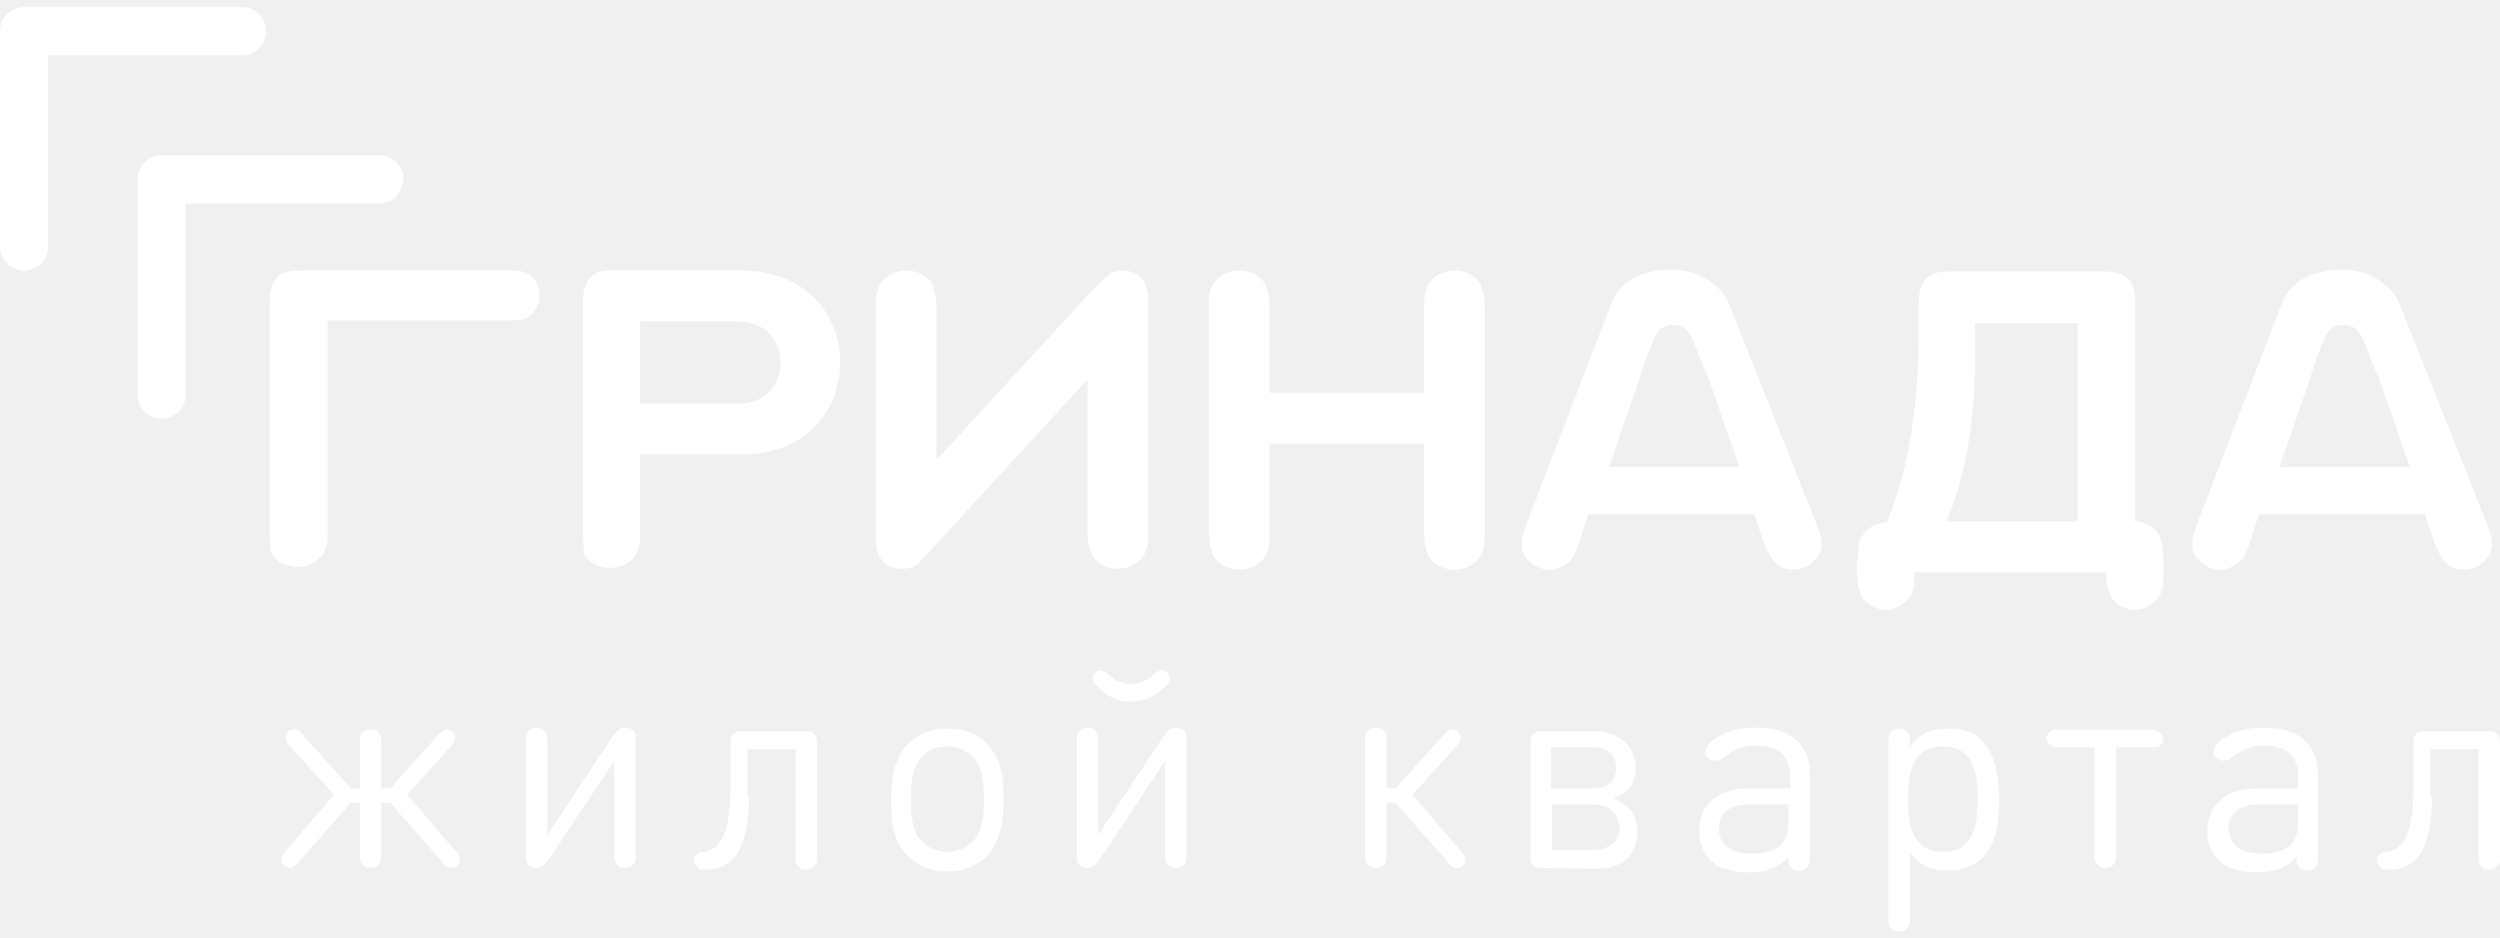
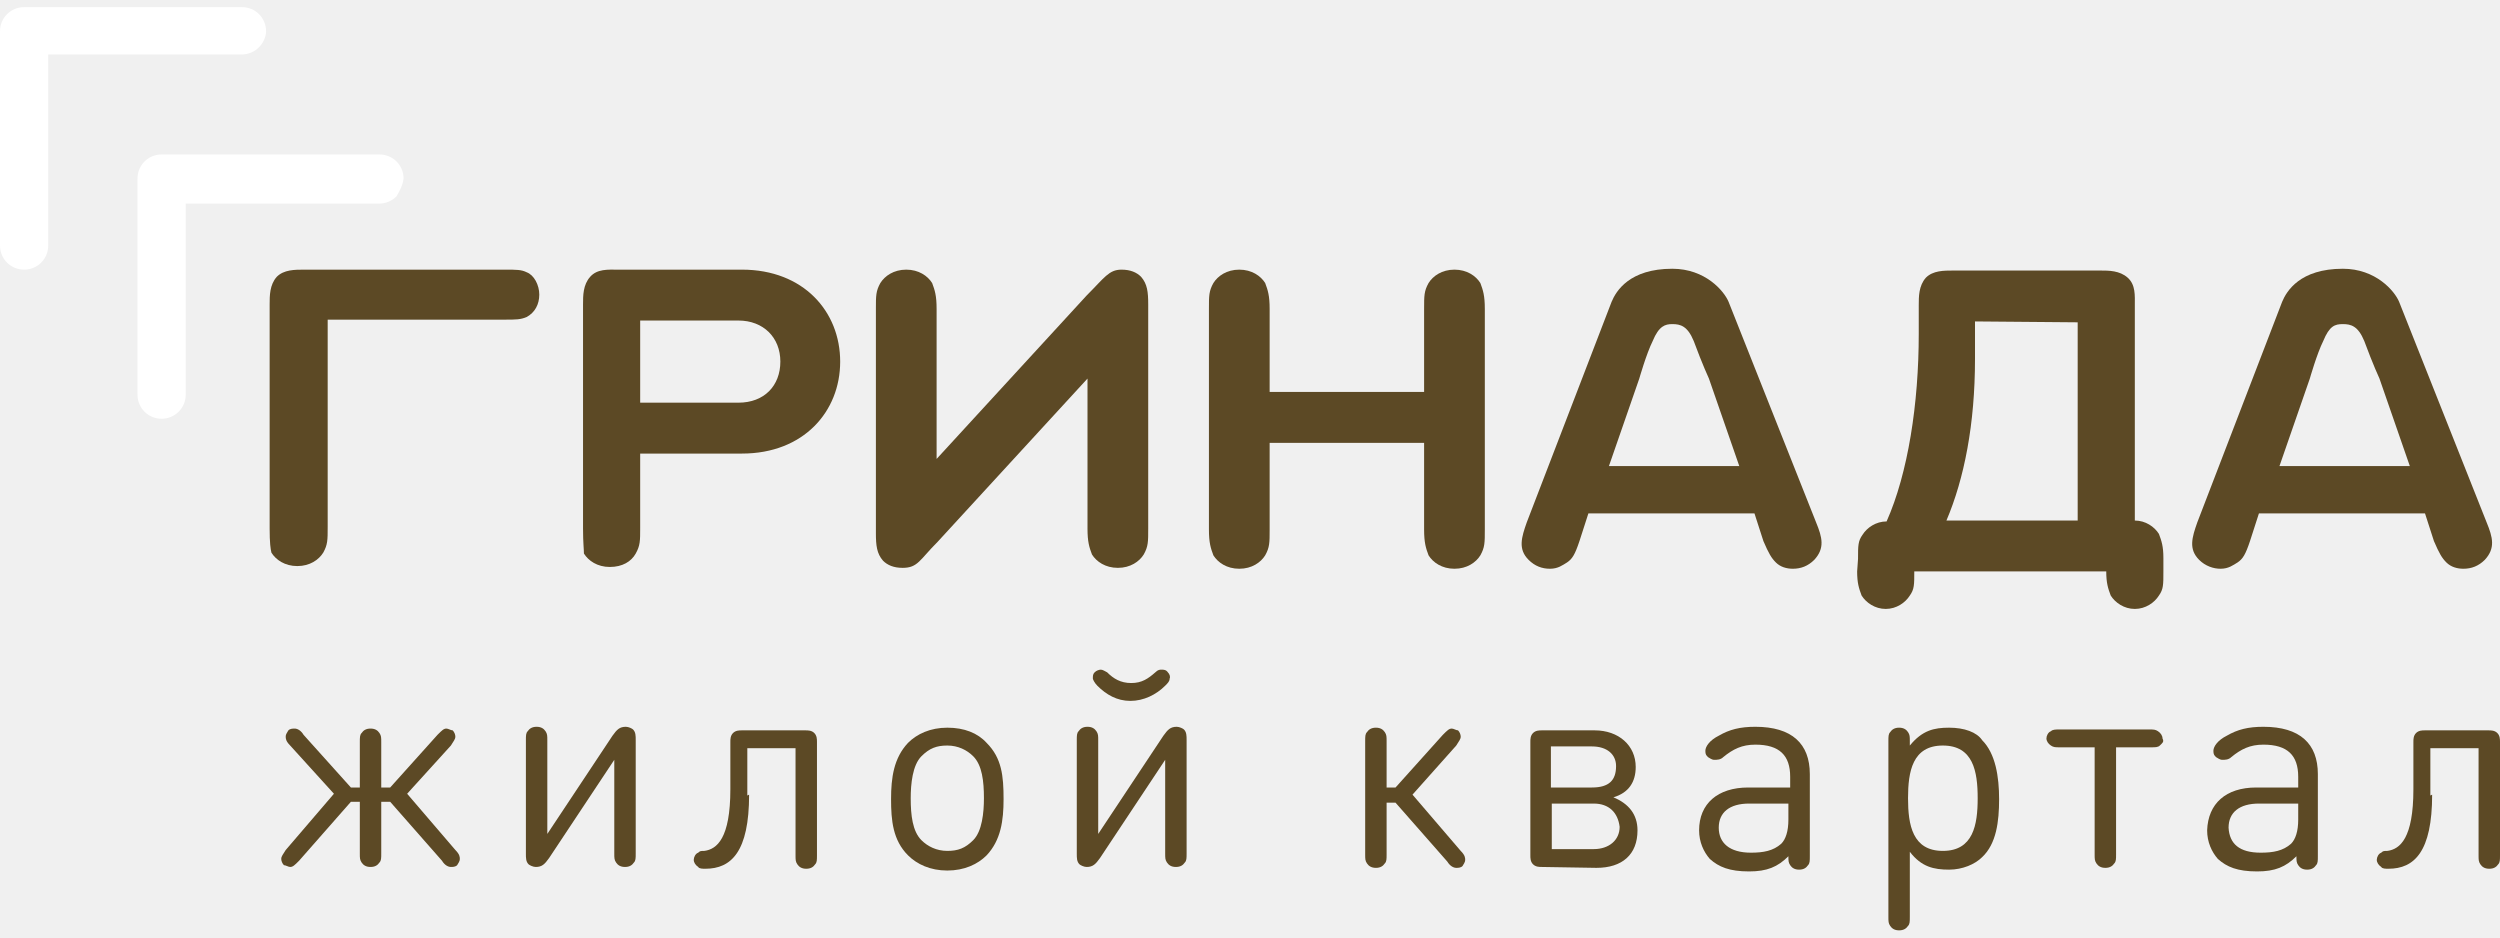
- <svg xmlns="http://www.w3.org/2000/svg" version="1.1" id="Layer_1" x="0px" y="0px" viewBox="-1252.5 510.9 280 105" style="enable-background:new -1252.5 510.9 280 105;" xml:space="preserve">
+ <svg xmlns="http://www.w3.org/2000/svg" version="1.1" id="Layer_1" x="0px" y="0px" viewBox="-149 73 280 105" style="enable-background:new -149 73 280 105;" xml:space="preserve">
  <style type="text/css">
	.st0{fill:#FFFFFF;}
+ 	.st1{fill:#5C4925;}
</style>
  <g>
    <g id="XMLID_1_">
      <g id="XMLID_11_">
-         <path id="XMLID_12_" class="st0" d="M-1208.1,532.9c-0.5,0.5-1.2,0.8-1.9,0.8h-21.7v21.4c0,1.5-1.2,2.7-2.7,2.7     c-1.5,0-2.7-1.2-2.7-2.7V531c0-1.5,1.2-2.7,2.7-2.7h24.4c1.5,0,2.7,1.2,2.7,2.7C-1207.4,531.7-1207.8,532.4-1208.1,532.9z" />
+         <path id="XMLID_12_" class="st0" d="M-104.6,95c-0.5,0.5-1.2,0.8-1.9,0.8h-21.7v21.4c0,1.5-1.2,2.7-2.7,2.7s-2.7-1.2-2.7-2.7V93     c0-1.5,1.2-2.7,2.7-2.7h24.4c1.5,0,2.7,1.2,2.7,2.7C-103.9,93.8-104.3,94.5-104.6,95z" />
      </g>
      <g id="XMLID_9_">
-         <path id="XMLID_10_" class="st0" d="M-1223.5,516.3c-0.5,0.5-1.2,0.8-1.9,0.8h-21.7v21.4c0,1.5-1.2,2.7-2.7,2.7     c-1.5,0-2.7-1.2-2.7-2.7v-24.1c0-1.5,1.2-2.7,2.7-2.7h24.4c1.5,0,2.7,1.2,2.7,2.7C-1222.7,515.1-1223,515.8-1223.5,516.3z" />
+         <path id="XMLID_10_" class="st0" d="M-120,78.3c-0.5,0.5-1.2,0.8-1.9,0.8h-21.7v21.4c0,1.5-1.2,2.7-2.7,2.7s-2.7-1.2-2.7-2.7     V76.5c0-1.5,1.2-2.7,2.7-2.7h24.4c1.5,0,2.7,1.2,2.7,2.7C-119.2,77.1-119.5,77.8-120,78.3z" />
      </g>
-       <path id="XMLID_8_" class="st0" d="M-1222.3,570.2v-25.1c0-1,0-2.2,0.8-3.1c0.8-0.8,2-0.8,3.1-0.8h22.4c1.4,0,1.9,0,2.5,0.3    c0.8,0.3,1.4,1.4,1.4,2.5s-0.5,2-1.4,2.5c-0.7,0.3-1.2,0.3-2.5,0.3h-19.8v23.2c0,1.5,0,2-0.5,2.9c-0.5,0.8-1.5,1.5-2.9,1.5    c-1.4,0-2.4-0.7-2.9-1.5C-1222.2,572.4-1222.3,571.7-1222.3,570.2z" />
-       <path id="XMLID_7_" class="st0" d="M-1187.2,570.2v-25.1c0-1,0-2.2,0.8-3.1s2-0.8,3.1-0.8h13.9c6.9,0,11,4.7,11,10.3    c0,5.6-4.1,10.3-11,10.3h-11.4v8.3c0,1.5,0,2-0.5,2.9s-1.5,1.5-2.9,1.5s-2.4-0.7-2.9-1.5C-1187.1,572.4-1187.2,571.7-1187.2,570.2    z M-1169.8,556.1c2.9,0,4.7-1.9,4.7-4.6c0-2.7-1.9-4.6-4.7-4.6h-11v9.2H-1169.8z" />
-       <path id="XMLID_6_" class="st0" d="M-1130.8,544.1c2-2,2.5-2.9,3.9-2.9c1,0,1.7,0.3,2.2,0.8c0.7,0.8,0.8,1.7,0.8,3.1v25.1    c0,1.5,0,2-0.5,2.9c-0.5,0.8-1.5,1.5-2.9,1.5c-1.4,0-2.4-0.7-2.9-1.5c-0.3-0.8-0.5-1.4-0.5-2.9v-16.8l-16.8,18.3    c-2,2-2.2,2.9-3.9,2.9c-1,0-1.7-0.3-2.2-0.8c-0.7-0.8-0.8-1.7-0.8-3.1v-25.1c0-1.5,0-2,0.5-2.9c0.5-0.8,1.5-1.5,2.9-1.5    c1.4,0,2.4,0.7,2.9,1.5c0.3,0.8,0.5,1.4,0.5,2.9v16.8L-1130.8,544.1z" />
-       <path id="XMLID_5_" class="st0" d="M-1110.3,570.3c0,1.5,0,2-0.5,2.9c-0.5,0.8-1.5,1.5-2.9,1.5s-2.4-0.7-2.9-1.5    c-0.3-0.8-0.5-1.4-0.5-2.9v-24.7c0-1.5,0-2,0.5-2.9c0.5-0.8,1.5-1.5,2.9-1.5s2.4,0.7,2.9,1.5c0.3,0.8,0.5,1.4,0.5,2.9v9.3h17.3    v-9.3c0-1.5,0-2,0.5-2.9c0.5-0.8,1.5-1.5,2.9-1.5c1.4,0,2.4,0.7,2.9,1.5c0.3,0.8,0.5,1.4,0.5,2.9v24.7c0,1.5,0,2-0.5,2.9    c-0.5,0.8-1.5,1.5-2.9,1.5c-1.4,0-2.4-0.7-2.9-1.5c-0.3-0.8-0.5-1.4-0.5-2.9v-9.7h-17.3V570.3z" />
-       <path id="XMLID_4_" class="st0" d="M-1044.4,573.6c0-1.5,0-2,0.5-2.7c0.5-0.8,1.5-1.5,2.7-1.5c2.4-5.4,3.6-13.2,3.6-21v-3.2    c0-1,0-2.2,0.8-3.1c0.8-0.8,2-0.8,3.1-0.8h16.4c1,0,2.2,0,3.1,0.8s0.8,2,0.8,3.1v24.1c1.2,0,2.2,0.7,2.7,1.5    c0.3,0.8,0.5,1.4,0.5,2.7v1.5c0,1.5,0,2-0.5,2.7c-0.5,0.8-1.5,1.5-2.7,1.5c-1.2,0-2.2-0.7-2.7-1.5c-0.3-0.8-0.5-1.4-0.5-2.7l0,0    h-21.5l0,0c0,1.5,0,2-0.5,2.7c-0.5,0.8-1.5,1.5-2.7,1.5s-2.2-0.7-2.7-1.5c-0.3-0.8-0.5-1.4-0.5-2.7v-1.4H-1044.4z M-1031.3,547    v4.2c0,7.3-1.2,13.4-3.2,18.1h14.7v-22.2h-11.5V547z" />
-       <path id="XMLID_3_" class="st0" d="M-1049.1,569.5c0.7,1.7,1,2.9-0.2,4.2c-0.7,0.7-1.5,1-2.4,1c-0.7,0-1.4-0.2-1.9-0.7    c-0.5-0.5-0.8-1-1.4-2.4l-1-3.1h-18.6l-1,3.1c-0.5,1.5-0.8,2-1.4,2.4c-0.5,0.3-1,0.7-1.9,0.7s-1.7-0.3-2.4-1    c-1.2-1.2-0.8-2.5-0.2-4.2l9.5-24.7c0.5-1.2,2-3.7,6.8-3.7c3.7,0,5.8,2.5,6.3,3.7L-1049.1,569.5z M-1072.3,563.2h14.6l-3.4-9.8    c0,0-0.7-1.5-1.7-4.2c-0.7-1.7-1.5-1.9-2.4-1.9c-0.8,0-1.5,0.2-2.2,1.9c-0.7,1.4-1.5,4.2-1.5,4.2L-1072.3,563.2z" />
-       <path id="XMLID_2_" class="st0" d="M-974,569.5c0.7,1.7,1,2.9-0.2,4.2c-0.7,0.7-1.5,1-2.4,1c-0.7,0-1.4-0.2-1.9-0.7    c-0.5-0.5-0.8-1-1.4-2.4l-1-3.1h-18.6l-1,3.1c-0.5,1.5-0.8,2-1.4,2.4c-0.5,0.3-1,0.7-1.9,0.7c-0.8,0-1.7-0.3-2.4-1    c-1.2-1.2-0.8-2.5-0.2-4.2l9.5-24.7c0.5-1.2,2-3.7,6.8-3.7c3.7,0,5.8,2.5,6.3,3.7L-974,569.5z M-997.2,563.2h14.6l-3.4-9.8    c0,0-0.7-1.5-1.7-4.2c-0.7-1.7-1.5-1.9-2.4-1.9s-1.5,0.2-2.2,1.9c-0.7,1.4-1.5,4.2-1.5,4.2L-997.2,563.2z" />
+       <path id="XMLID_8_" class="st1" d="M-118.8,132.2v-25.1c0-1,0-2.2,0.8-3.1c0.8-0.8,2-0.8,3.1-0.8h22.4c1.4,0,1.9,0,2.5,0.3    c0.8,0.3,1.4,1.4,1.4,2.5s-0.5,2-1.4,2.5c-0.7,0.3-1.2,0.3-2.5,0.3h-19.8v23.2c0,1.5,0,2-0.5,2.9c-0.5,0.8-1.5,1.5-2.9,1.5    s-2.4-0.7-2.9-1.5C-118.7,134.5-118.8,133.8-118.8,132.2z" />
+       <path id="XMLID_7_" class="st1" d="M-83.7,132.2v-25.1c0-1,0-2.2,0.8-3.1s2-0.8,3.1-0.8h13.9c6.9,0,11,4.7,11,10.3    s-4.1,10.3-11,10.3h-11.4v8.3c0,1.5,0,2-0.5,2.9s-1.5,1.5-2.9,1.5s-2.4-0.7-2.9-1.5C-83.6,134.5-83.7,133.8-83.7,132.2z     M-66.3,118.1c2.9,0,4.7-1.9,4.7-4.6c0-2.7-1.9-4.6-4.7-4.6h-11v9.2L-66.3,118.1L-66.3,118.1z" />
+       <path id="XMLID_6_" class="st1" d="M-27.3,106.1c2-2,2.5-2.9,3.9-2.9c1,0,1.7,0.3,2.2,0.8c0.7,0.8,0.8,1.7,0.8,3.1v25.1    c0,1.5,0,2-0.5,2.9c-0.5,0.8-1.5,1.5-2.9,1.5s-2.4-0.7-2.9-1.5c-0.3-0.8-0.5-1.4-0.5-2.9v-16.8L-44,133.7c-2,2-2.2,2.9-3.9,2.9    c-1,0-1.7-0.3-2.2-0.8c-0.7-0.8-0.8-1.7-0.8-3.1v-25.1c0-1.5,0-2,0.5-2.9c0.5-0.8,1.5-1.5,2.9-1.5s2.4,0.7,2.9,1.5    c0.3,0.8,0.5,1.4,0.5,2.9v16.8L-27.3,106.1z" />
+       <path id="XMLID_5_" class="st1" d="M-6.8,132.3c0,1.5,0,2-0.5,2.9c-0.5,0.8-1.5,1.5-2.9,1.5s-2.4-0.7-2.9-1.5    c-0.3-0.8-0.5-1.4-0.5-2.9v-24.7c0-1.5,0-2,0.5-2.9c0.5-0.8,1.5-1.5,2.9-1.5s2.4,0.7,2.9,1.5c0.3,0.8,0.5,1.4,0.5,2.9v9.3h17.3    v-9.3c0-1.5,0-2,0.5-2.9c0.5-0.8,1.5-1.5,2.9-1.5s2.4,0.7,2.9,1.5c0.3,0.8,0.5,1.4,0.5,2.9v24.7c0,1.5,0,2-0.5,2.9    c-0.5,0.8-1.5,1.5-2.9,1.5s-2.4-0.7-2.9-1.5c-0.3-0.8-0.5-1.4-0.5-2.9v-9.7H-6.8V132.3z" />
+       <path id="XMLID_4_" class="st1" d="M59.1,135.6c0-1.5,0-2,0.5-2.7c0.5-0.8,1.5-1.5,2.7-1.5c2.4-5.4,3.6-13.2,3.6-21v-3.2    c0-1,0-2.2,0.8-3.1c0.8-0.8,2-0.8,3.1-0.8h16.4c1,0,2.2,0,3.1,0.8s0.8,2,0.8,3.1v24.1c1.2,0,2.2,0.7,2.7,1.5    c0.3,0.8,0.5,1.4,0.5,2.7v1.5c0,1.5,0,2-0.5,2.7c-0.5,0.8-1.5,1.5-2.7,1.5s-2.2-0.7-2.7-1.5c-0.3-0.8-0.5-1.4-0.5-2.7l0,0H65.4    l0,0c0,1.5,0,2-0.5,2.7c-0.5,0.8-1.5,1.5-2.7,1.5s-2.2-0.7-2.7-1.5c-0.3-0.8-0.5-1.4-0.5-2.7L59.1,135.6L59.1,135.6L59.1,135.6z     M72.2,109v4.2c0,7.3-1.2,13.4-3.2,18.1h14.7v-22.2L72.2,109L72.2,109z" />
+       <path id="XMLID_3_" class="st1" d="M54.4,131.5c0.7,1.7,1,2.9-0.2,4.2c-0.7,0.7-1.5,1-2.4,1c-0.7,0-1.4-0.2-1.9-0.7    s-0.8-1-1.4-2.4l-1-3.1H28.9l-1,3.1c-0.5,1.5-0.8,2-1.4,2.4c-0.5,0.3-1,0.7-1.9,0.7s-1.7-0.3-2.4-1c-1.2-1.2-0.8-2.5-0.2-4.2    l9.5-24.7c0.5-1.2,2-3.7,6.8-3.7c3.7,0,5.8,2.5,6.3,3.7L54.4,131.5z M31.2,125.2h14.6l-3.4-9.8c0,0-0.7-1.5-1.7-4.2    c-0.7-1.7-1.5-1.9-2.4-1.9c-0.8,0-1.5,0.2-2.2,1.9c-0.7,1.4-1.5,4.2-1.5,4.2L31.2,125.2z" />
+       <path id="XMLID_2_" class="st1" d="M129.5,131.5c0.7,1.7,1,2.9-0.2,4.2c-0.7,0.7-1.5,1-2.4,1c-0.7,0-1.4-0.2-1.9-0.7    s-0.8-1-1.4-2.4l-1-3.1H104l-1,3.1c-0.5,1.5-0.8,2-1.4,2.4c-0.5,0.3-1,0.7-1.9,0.7c-0.8,0-1.7-0.3-2.4-1c-1.2-1.2-0.8-2.5-0.2-4.2    l9.5-24.7c0.5-1.2,2-3.7,6.8-3.7c3.7,0,5.8,2.5,6.3,3.7L129.5,131.5z M106.3,125.2h14.6l-3.4-9.8c0,0-0.7-1.5-1.7-4.2    c-0.7-1.7-1.5-1.9-2.4-1.9s-1.5,0.2-2.2,1.9c-0.7,1.4-1.5,4.2-1.5,4.2L106.3,125.2z" />
    </g>
    <g>
-       <path class="st0" d="M-1212.2,594.1c0-0.5,0-0.8,0.2-1c0.2-0.3,0.5-0.5,1-0.5c0.5,0,0.8,0.2,1,0.5c0.2,0.3,0.2,0.5,0.2,1v5.1h1    l5.3-5.9c0.5-0.5,0.7-0.7,1-0.7c0.2,0,0.5,0.2,0.7,0.2c0.2,0.2,0.3,0.5,0.3,0.7c0,0.3-0.2,0.5-0.5,1l-4.9,5.4l5.4,6.3    c0.5,0.5,0.5,0.8,0.5,1c0,0.3-0.2,0.5-0.3,0.7c-0.2,0.2-0.5,0.2-0.7,0.2c-0.3,0-0.7-0.2-1-0.7l-5.8-6.6h-1v5.8c0,0.5,0,0.8-0.2,1    c-0.2,0.3-0.5,0.5-1,0.5c-0.5,0-0.8-0.2-1-0.5s-0.2-0.5-0.2-1v-5.8h-1l-5.8,6.6c-0.5,0.5-0.7,0.7-1,0.7c-0.2,0-0.5-0.2-0.7-0.2    c-0.2-0.2-0.3-0.5-0.3-0.7c0-0.3,0.2-0.5,0.5-1l5.4-6.3l-4.9-5.4c-0.5-0.5-0.5-0.8-0.5-1c0-0.3,0.2-0.5,0.3-0.7    c0.2-0.2,0.5-0.2,0.7-0.2c0.3,0,0.7,0.2,1,0.7l5.3,5.9h1L-1212.2,594.1L-1212.2,594.1z" />
-       <path class="st0" d="M-1191,607.1c-0.5,0.7-0.8,1-1.5,1c-0.3,0-0.7-0.2-0.8-0.3c-0.3-0.3-0.3-0.7-0.3-1.2v-12.7c0-0.5,0-0.8,0.2-1    c0.2-0.3,0.5-0.5,1-0.5c0.5,0,0.8,0.2,1,0.5c0.2,0.3,0.2,0.5,0.2,1v10.5l7.3-11c0.5-0.7,0.8-1,1.5-1c0.3,0,0.7,0.2,0.8,0.3    c0.3,0.3,0.3,0.7,0.3,1.2v12.7c0,0.5,0,0.8-0.2,1c-0.2,0.3-0.5,0.5-1,0.5c-0.5,0-0.8-0.2-1-0.5c-0.2-0.3-0.2-0.5-0.2-1v-10.5    L-1191,607.1z" />
-       <path class="st0" d="M-1168.6,600c0,6.4-2,8.3-4.9,8.3c-0.3,0-0.7,0-0.8-0.2c-0.3-0.2-0.5-0.5-0.5-0.8s0.2-0.7,0.5-0.8    c0.2-0.2,0.3-0.2,0.7-0.2c1.4-0.2,2.9-1.4,2.9-6.9v-5.3c0-0.3,0-0.7,0.3-1c0.3-0.3,0.7-0.3,1-0.3h7.1c0.3,0,0.7,0,1,0.3    c0.3,0.3,0.3,0.7,0.3,1v12.7c0,0.5,0,0.8-0.2,1c-0.2,0.3-0.5,0.5-1,0.5c-0.5,0-0.8-0.2-1-0.5c-0.2-0.3-0.2-0.5-0.2-1v-12h-5.4v5.3    H-1168.6z" />
-       <path class="st0" d="M-1142,594.2c1.7,1.7,1.9,3.7,1.9,6.3c0,2.4-0.3,4.6-1.9,6.3c-1,1-2.5,1.7-4.4,1.7s-3.4-0.7-4.4-1.7    c-1.7-1.7-1.9-3.9-1.9-6.3s0.3-4.6,1.9-6.3c1-1,2.5-1.7,4.4-1.7S-1143,593.1-1142,594.2z M-1143.5,605.1c1-1,1.2-3.1,1.2-4.7    c0-1.9-0.2-3.7-1.2-4.7c-0.7-0.7-1.7-1.2-2.9-1.2c-1.2,0-2,0.3-2.9,1.2c-1,1-1.2,3.1-1.2,4.7c0,1.9,0.2,3.7,1.2,4.7    c0.7,0.7,1.7,1.2,2.9,1.2C-1145.2,606.3-1144.4,605.9-1143.5,605.1z" />
-       <path class="st0" d="M-1129.3,607.1c-0.5,0.7-0.8,1-1.5,1c-0.3,0-0.7-0.2-0.8-0.3c-0.3-0.3-0.3-0.7-0.3-1.2v-12.7    c0-0.5,0-0.8,0.2-1c0.2-0.3,0.5-0.5,1-0.5c0.5,0,0.8,0.2,1,0.5c0.2,0.3,0.2,0.5,0.2,1v10.5l7.3-11c0.5-0.7,0.8-1,1.5-1    c0.3,0,0.7,0.2,0.8,0.3c0.3,0.3,0.3,0.7,0.3,1.2v12.7c0,0.5,0,0.8-0.2,1c-0.2,0.3-0.5,0.5-1,0.5c-0.5,0-0.8-0.2-1-0.5    c-0.2-0.3-0.2-0.5-0.2-1v-10.5L-1129.3,607.1z M-1129.6,587.8c-0.3-0.3-0.5-0.7-0.5-0.8c0-0.3,0-0.5,0.2-0.7    c0.2-0.2,0.5-0.3,0.7-0.3s0.5,0.2,0.7,0.3c0.7,0.7,1.5,1.2,2.7,1.2c1.2,0,1.9-0.5,2.7-1.2c0.3-0.3,0.5-0.3,0.7-0.3s0.5,0,0.7,0.3    c0.2,0.2,0.3,0.5,0.2,0.7c0,0.3-0.2,0.5-0.5,0.8c-1,1-2.4,1.7-3.9,1.7C-1127.4,589.5-1128.6,588.8-1129.6,587.8z" />
-       <path class="st0" d="M-1097.2,599.2h1l5.3-5.9c0.5-0.5,0.7-0.7,1-0.7c0.2,0,0.5,0.2,0.7,0.2c0.2,0.2,0.3,0.5,0.3,0.7    c0,0.3-0.2,0.5-0.5,1l-4.9,5.4l5.4,6.3c0.5,0.5,0.5,0.8,0.5,1c0,0.3-0.2,0.5-0.3,0.7c-0.2,0.2-0.5,0.2-0.7,0.2    c-0.3,0-0.7-0.2-1-0.7l-5.8-6.6h-1v5.8c0,0.5,0,0.8-0.2,1c-0.2,0.3-0.5,0.5-1,0.5c-0.5,0-0.8-0.2-1-0.5s-0.2-0.5-0.2-1v-12.7    c0-0.5,0-0.8,0.2-1c0.2-0.3,0.5-0.5,1-0.5c0.5,0,0.8,0.2,1,0.5c0.2,0.3,0.2,0.5,0.2,1L-1097.2,599.2L-1097.2,599.2z" />
-       <path class="st0" d="M-1079.8,608.1c-0.3,0-0.7,0-1-0.3c-0.3-0.3-0.3-0.7-0.3-1v-12.7c0-0.3,0-0.7,0.3-1c0.3-0.3,0.7-0.3,1-0.3    h5.9c2.7,0,4.6,1.7,4.6,4.1c0,1.7-0.8,2.9-2.5,3.4c1.7,0.7,2.7,1.9,2.7,3.7c0,2.7-1.7,4.2-4.6,4.2L-1079.8,608.1L-1079.8,608.1z     M-1074.2,594.6h-4.6v4.6h4.6c1.9,0,2.7-0.8,2.7-2.4C-1071.5,595.4-1072.5,594.6-1074.2,594.6z M-1074,601h-4.7v5.1h4.7    c1.7,0,2.9-1,2.9-2.5C-1071.3,602-1072.3,601-1074,601z" />
-       <path class="st0" d="M-1056.7,599.2h4.7V598c0-2.4-1.2-3.6-3.9-3.6c-1.5,0-2.5,0.5-3.6,1.4c-0.3,0.3-0.7,0.3-1,0.3    s-0.5-0.2-0.7-0.3c-0.2-0.2-0.3-0.3-0.3-0.7c0-0.5,0.5-1.2,1.5-1.7c1.2-0.7,2.4-1,4.1-1c4.1,0,6.1,1.9,6.1,5.3v9.2    c0,0.5,0,0.8-0.2,1c-0.2,0.3-0.5,0.5-1,0.5c-0.5,0-0.8-0.2-1-0.5s-0.2-0.5-0.2-1l0,0c-1.2,1.2-2.4,1.7-4.4,1.7    c-2.2,0-3.4-0.5-4.4-1.4c-0.7-0.8-1.2-1.9-1.2-3.2C-1062.2,601-1060.1,599.2-1056.7,599.2z M-1056.4,606.5c1.4,0,2.5-0.2,3.4-1    c0.5-0.5,0.8-1.4,0.8-2.7V601h-4.4c-2.2,0-3.4,1-3.4,2.7C-1060,605.4-1058.8,606.5-1056.4,606.5z" />
-       <path class="st0" d="M-1030.5,607c-0.8,0.8-2.2,1.4-3.7,1.4c-1.7,0-3.1-0.3-4.4-2v7.3c0,0.5,0,0.8-0.2,1c-0.2,0.3-0.5,0.5-1,0.5    c-0.5,0-0.8-0.2-1-0.5s-0.2-0.5-0.2-1v-19.7c0-0.5,0-0.8,0.2-1c0.2-0.3,0.5-0.5,1-0.5c0.5,0,0.8,0.2,1,0.5s0.2,0.5,0.2,1v0.5    c1.4-1.7,2.7-2,4.4-2s3.1,0.5,3.7,1.4c1.5,1.5,1.9,4.1,1.9,6.6S-1028.9,605.4-1030.5,607z M-1034.9,606.3c3.4,0,3.9-2.9,3.9-5.9    s-0.5-5.9-3.9-5.9c-3.4,0-3.9,2.9-3.9,5.9S-1038.3,606.3-1034.9,606.3z" />
-       <path class="st0" d="M-1010.6,594.4c-0.2,0.2-0.5,0.2-1,0.2h-3.9v12c0,0.5,0,0.8-0.2,1c-0.2,0.3-0.5,0.5-1,0.5    c-0.5,0-0.8-0.2-1-0.5c-0.2-0.3-0.2-0.5-0.2-1v-12h-3.9c-0.5,0-0.7,0-1-0.2c-0.3-0.2-0.5-0.5-0.5-0.8s0.2-0.7,0.5-0.8    c0.2-0.2,0.5-0.2,1-0.2h10c0.5,0,0.7,0,1,0.2c0.3,0.2,0.5,0.5,0.5,0.8C-1010.1,594.1-1010.3,594.2-1010.6,594.4z" />
-       <path class="st0" d="M-999.8,599.2h4.7V598c0-2.4-1.2-3.6-3.9-3.6c-1.5,0-2.5,0.5-3.6,1.4c-0.3,0.3-0.7,0.3-1,0.3    c-0.3,0-0.5-0.2-0.7-0.3c-0.2-0.2-0.3-0.3-0.3-0.7c0-0.5,0.5-1.2,1.5-1.7c1.2-0.7,2.4-1,4.1-1c4.1,0,6.1,1.9,6.1,5.3v9.2    c0,0.5,0,0.8-0.2,1c-0.2,0.3-0.5,0.5-1,0.5c-0.5,0-0.8-0.2-1-0.5c-0.2-0.3-0.2-0.5-0.2-1l0,0c-1.2,1.2-2.4,1.7-4.4,1.7    c-2.2,0-3.4-0.5-4.4-1.4c-0.7-0.8-1.2-1.9-1.2-3.2C-1005.2,601-1003.2,599.2-999.8,599.2z M-999.3,606.5c1.4,0,2.5-0.2,3.4-1    c0.5-0.5,0.8-1.4,0.8-2.7V601h-4.4c-2.2,0-3.4,1-3.4,2.7C-1002.8,605.4-1001.7,606.5-999.3,606.5z" />
-       <path class="st0" d="M-980.1,600c0,6.4-2,8.3-4.9,8.3c-0.3,0-0.7,0-0.8-0.2c-0.3-0.2-0.5-0.5-0.5-0.8s0.2-0.7,0.5-0.8    c0.2-0.2,0.3-0.2,0.7-0.2c1.4-0.2,2.9-1.4,2.9-6.9v-5.3c0-0.3,0-0.7,0.3-1c0.3-0.3,0.7-0.3,1-0.3h7.1c0.3,0,0.7,0,1,0.3    c0.3,0.3,0.3,0.7,0.3,1v12.7c0,0.5,0,0.8-0.2,1c-0.2,0.3-0.5,0.5-1,0.5c-0.5,0-0.8-0.2-1-0.5c-0.2-0.3-0.2-0.5-0.2-1v-12h-5.4v5.3    H-980.1z" />
+       <path class="st1" d="M-108.7,156.1c0-0.5,0-0.8,0.2-1c0.2-0.3,0.5-0.5,1-0.5s0.8,0.2,1,0.5s0.2,0.5,0.2,1v5.1h1l5.3-5.9    c0.5-0.5,0.7-0.7,1-0.7c0.2,0,0.5,0.2,0.7,0.2c0.2,0.2,0.3,0.5,0.3,0.7c0,0.3-0.2,0.5-0.5,1l-4.9,5.4l5.4,6.3    c0.5,0.5,0.5,0.8,0.5,1c0,0.3-0.2,0.5-0.3,0.7c-0.2,0.2-0.5,0.2-0.7,0.2c-0.3,0-0.7-0.2-1-0.7l-5.8-6.6h-1v5.8c0,0.5,0,0.8-0.2,1    c-0.2,0.3-0.5,0.5-1,0.5s-0.8-0.2-1-0.5s-0.2-0.5-0.2-1v-5.8h-1l-5.8,6.6c-0.5,0.5-0.7,0.7-1,0.7c-0.2,0-0.5-0.2-0.7-0.2    c-0.2-0.2-0.3-0.5-0.3-0.7c0-0.3,0.2-0.5,0.5-1l5.4-6.3l-4.9-5.4c-0.5-0.5-0.5-0.8-0.5-1c0-0.3,0.2-0.5,0.3-0.7    c0.2-0.2,0.5-0.2,0.7-0.2c0.3,0,0.7,0.2,1,0.7l5.3,5.9h1V156.1L-108.7,156.1z" />
+       <path class="st1" d="M-87.5,169.1c-0.5,0.7-0.8,1-1.5,1c-0.3,0-0.7-0.2-0.8-0.3c-0.3-0.3-0.3-0.7-0.3-1.2v-12.7c0-0.5,0-0.8,0.2-1    c0.2-0.3,0.5-0.5,1-0.5s0.8,0.2,1,0.5s0.2,0.5,0.2,1v10.5l7.3-11c0.5-0.7,0.8-1,1.5-1c0.3,0,0.7,0.2,0.8,0.3    c0.3,0.3,0.3,0.7,0.3,1.2v12.7c0,0.5,0,0.8-0.2,1c-0.2,0.3-0.5,0.5-1,0.5s-0.8-0.2-1-0.5s-0.2-0.5-0.2-1v-10.5L-87.5,169.1z" />
+       <path class="st1" d="M-65.1,162c0,6.4-2,8.3-4.9,8.3c-0.3,0-0.7,0-0.8-0.2c-0.3-0.2-0.5-0.5-0.5-0.8s0.2-0.7,0.5-0.8    c0.2-0.2,0.3-0.2,0.7-0.2c1.4-0.2,2.9-1.4,2.9-6.9v-5.3c0-0.3,0-0.7,0.3-1s0.7-0.3,1-0.3h7.1c0.3,0,0.7,0,1,0.3s0.3,0.7,0.3,1    v12.7c0,0.5,0,0.8-0.2,1c-0.2,0.3-0.5,0.5-1,0.5s-0.8-0.2-1-0.5s-0.2-0.5-0.2-1v-12h-5.4v5.3L-65.1,162L-65.1,162z" />
+       <path class="st1" d="M-38.5,156.2c1.7,1.7,1.9,3.7,1.9,6.3c0,2.4-0.3,4.6-1.9,6.3c-1,1-2.5,1.7-4.4,1.7s-3.4-0.7-4.4-1.7    c-1.7-1.7-1.9-3.9-1.9-6.3s0.3-4.6,1.9-6.3c1-1,2.5-1.7,4.4-1.7S-39.5,155.1-38.5,156.2z M-40,167.1c1-1,1.2-3.1,1.2-4.7    c0-1.9-0.2-3.7-1.2-4.7c-0.7-0.7-1.7-1.2-2.9-1.2c-1.2,0-2,0.3-2.9,1.2c-1,1-1.2,3.1-1.2,4.7c0,1.9,0.2,3.7,1.2,4.7    c0.7,0.7,1.7,1.2,2.9,1.2S-40.9,168-40,167.1z" />
+       <path class="st1" d="M-25.8,169.1c-0.5,0.7-0.8,1-1.5,1c-0.3,0-0.7-0.2-0.8-0.3c-0.3-0.3-0.3-0.7-0.3-1.2v-12.7c0-0.5,0-0.8,0.2-1    c0.2-0.3,0.5-0.5,1-0.5s0.8,0.2,1,0.5s0.2,0.5,0.2,1v10.5l7.3-11c0.5-0.7,0.8-1,1.5-1c0.3,0,0.7,0.2,0.8,0.3    c0.3,0.3,0.3,0.7,0.3,1.2v12.7c0,0.5,0,0.8-0.2,1c-0.2,0.3-0.5,0.5-1,0.5s-0.8-0.2-1-0.5s-0.2-0.5-0.2-1v-10.5L-25.8,169.1z     M-26.1,149.8c-0.3-0.3-0.5-0.7-0.5-0.8c0-0.3,0-0.5,0.2-0.7s0.5-0.3,0.7-0.3s0.5,0.2,0.7,0.3c0.7,0.7,1.5,1.2,2.7,1.2    s1.9-0.5,2.7-1.2c0.3-0.3,0.5-0.3,0.7-0.3s0.5,0,0.7,0.3c0.2,0.2,0.3,0.5,0.2,0.7c0,0.3-0.2,0.5-0.5,0.8c-1,1-2.4,1.7-3.9,1.7    C-23.9,151.5-25.1,150.8-26.1,149.8z" />
+       <path class="st1" d="M6.3,161.2h1l5.3-5.9c0.5-0.5,0.7-0.7,1-0.7c0.2,0,0.5,0.2,0.7,0.2c0.2,0.2,0.3,0.5,0.3,0.7    c0,0.3-0.2,0.5-0.5,1L9.2,162l5.4,6.3c0.5,0.5,0.5,0.8,0.5,1c0,0.3-0.2,0.5-0.3,0.7c-0.2,0.2-0.5,0.2-0.7,0.2    c-0.3,0-0.7-0.2-1-0.7l-5.8-6.6h-1v5.8c0,0.5,0,0.8-0.2,1c-0.2,0.3-0.5,0.5-1,0.5s-0.8-0.2-1-0.5s-0.2-0.5-0.2-1V156    c0-0.5,0-0.8,0.2-1c0.2-0.3,0.5-0.5,1-0.5s0.8,0.2,1,0.5s0.2,0.5,0.2,1V161.2L6.3,161.2z" />
+       <path class="st1" d="M23.7,170.1c-0.3,0-0.7,0-1-0.3s-0.3-0.7-0.3-1v-12.7c0-0.3,0-0.7,0.3-1s0.7-0.3,1-0.3h5.9    c2.7,0,4.6,1.7,4.6,4.1c0,1.7-0.8,2.9-2.5,3.4c1.7,0.7,2.7,1.9,2.7,3.7c0,2.7-1.7,4.2-4.6,4.2L23.7,170.1L23.7,170.1z M29.3,156.6    h-4.6v4.6h4.6c1.9,0,2.7-0.8,2.7-2.4C32,157.5,31,156.6,29.3,156.6z M29.5,163h-4.7v5.1h4.7c1.7,0,2.9-1,2.9-2.5    C32.2,164,31.2,163,29.5,163z" />
+       <path class="st1" d="M46.8,161.2h4.7V160c0-2.4-1.2-3.6-3.9-3.6c-1.5,0-2.5,0.5-3.6,1.4c-0.3,0.3-0.7,0.3-1,0.3s-0.5-0.2-0.7-0.3    c-0.2-0.2-0.3-0.3-0.3-0.7c0-0.5,0.5-1.2,1.5-1.7c1.2-0.7,2.4-1,4.1-1c4.1,0,6.1,1.9,6.1,5.3v9.2c0,0.5,0,0.8-0.2,1    c-0.2,0.3-0.5,0.5-1,0.5s-0.8-0.2-1-0.5s-0.2-0.5-0.2-1l0,0c-1.2,1.2-2.4,1.7-4.4,1.7c-2.2,0-3.4-0.5-4.4-1.4    c-0.7-0.8-1.2-1.9-1.2-3.2C41.3,163,43.4,161.2,46.8,161.2z M47.1,168.5c1.4,0,2.5-0.2,3.4-1c0.5-0.5,0.8-1.4,0.8-2.7V163h-4.4    c-2.2,0-3.4,1-3.4,2.7S44.7,168.5,47.1,168.5z" />
+       <path class="st1" d="M73,169c-0.8,0.8-2.2,1.4-3.7,1.4c-1.7,0-3.1-0.3-4.4-2v7.3c0,0.5,0,0.8-0.2,1c-0.2,0.3-0.5,0.5-1,0.5    s-0.8-0.2-1-0.5s-0.2-0.5-0.2-1V156c0-0.5,0-0.8,0.2-1c0.2-0.3,0.5-0.5,1-0.5s0.8,0.2,1,0.5s0.2,0.5,0.2,1v0.5    c1.4-1.7,2.7-2,4.4-2s3.1,0.5,3.7,1.4c1.5,1.5,1.9,4.1,1.9,6.6S74.6,167.5,73,169z M68.6,168.3c3.4,0,3.9-2.9,3.9-5.9    s-0.5-5.9-3.9-5.9s-3.9,2.9-3.9,5.9S65.2,168.3,68.6,168.3z" />
+       <path class="st1" d="M92.9,156.5c-0.2,0.2-0.5,0.2-1,0.2H88v12c0,0.5,0,0.8-0.2,1c-0.2,0.3-0.5,0.5-1,0.5s-0.8-0.2-1-0.5    s-0.2-0.5-0.2-1v-12h-3.9c-0.5,0-0.7,0-1-0.2s-0.5-0.5-0.5-0.8s0.2-0.7,0.5-0.8c0.2-0.2,0.5-0.2,1-0.2h10c0.5,0,0.7,0,1,0.2    s0.5,0.5,0.5,0.8C93.4,156.1,93.2,156.2,92.9,156.5z" />
+       <path class="st1" d="M103.7,161.2h4.7V160c0-2.4-1.2-3.6-3.9-3.6c-1.5,0-2.5,0.5-3.6,1.4c-0.3,0.3-0.7,0.3-1,0.3s-0.5-0.2-0.7-0.3    c-0.2-0.2-0.3-0.3-0.3-0.7c0-0.5,0.5-1.2,1.5-1.7c1.2-0.7,2.4-1,4.1-1c4.1,0,6.1,1.9,6.1,5.3v9.2c0,0.5,0,0.8-0.2,1    c-0.2,0.3-0.5,0.5-1,0.5s-0.8-0.2-1-0.5s-0.2-0.5-0.2-1l0,0c-1.2,1.2-2.4,1.7-4.4,1.7c-2.2,0-3.4-0.5-4.4-1.4    c-0.7-0.8-1.2-1.9-1.2-3.2C98.3,163,100.3,161.2,103.7,161.2z M104.2,168.5c1.4,0,2.5-0.2,3.4-1c0.5-0.5,0.8-1.4,0.8-2.7V163H104    c-2.2,0-3.4,1-3.4,2.7C100.7,167.5,101.8,168.5,104.2,168.5z" />
+       <path class="st1" d="M123.4,162c0,6.4-2,8.3-4.9,8.3c-0.3,0-0.7,0-0.8-0.2c-0.3-0.2-0.5-0.5-0.5-0.8s0.2-0.7,0.5-0.8    c0.2-0.2,0.3-0.2,0.7-0.2c1.4-0.2,2.9-1.4,2.9-6.9v-5.3c0-0.3,0-0.7,0.3-1s0.7-0.3,1-0.3h7.1c0.3,0,0.7,0,1,0.3s0.3,0.7,0.3,1    v12.7c0,0.5,0,0.8-0.2,1c-0.2,0.3-0.5,0.5-1,0.5s-0.8-0.2-1-0.5s-0.2-0.5-0.2-1v-12h-5.4v5.3L123.4,162L123.4,162z" />
    </g>
  </g>
</svg>
